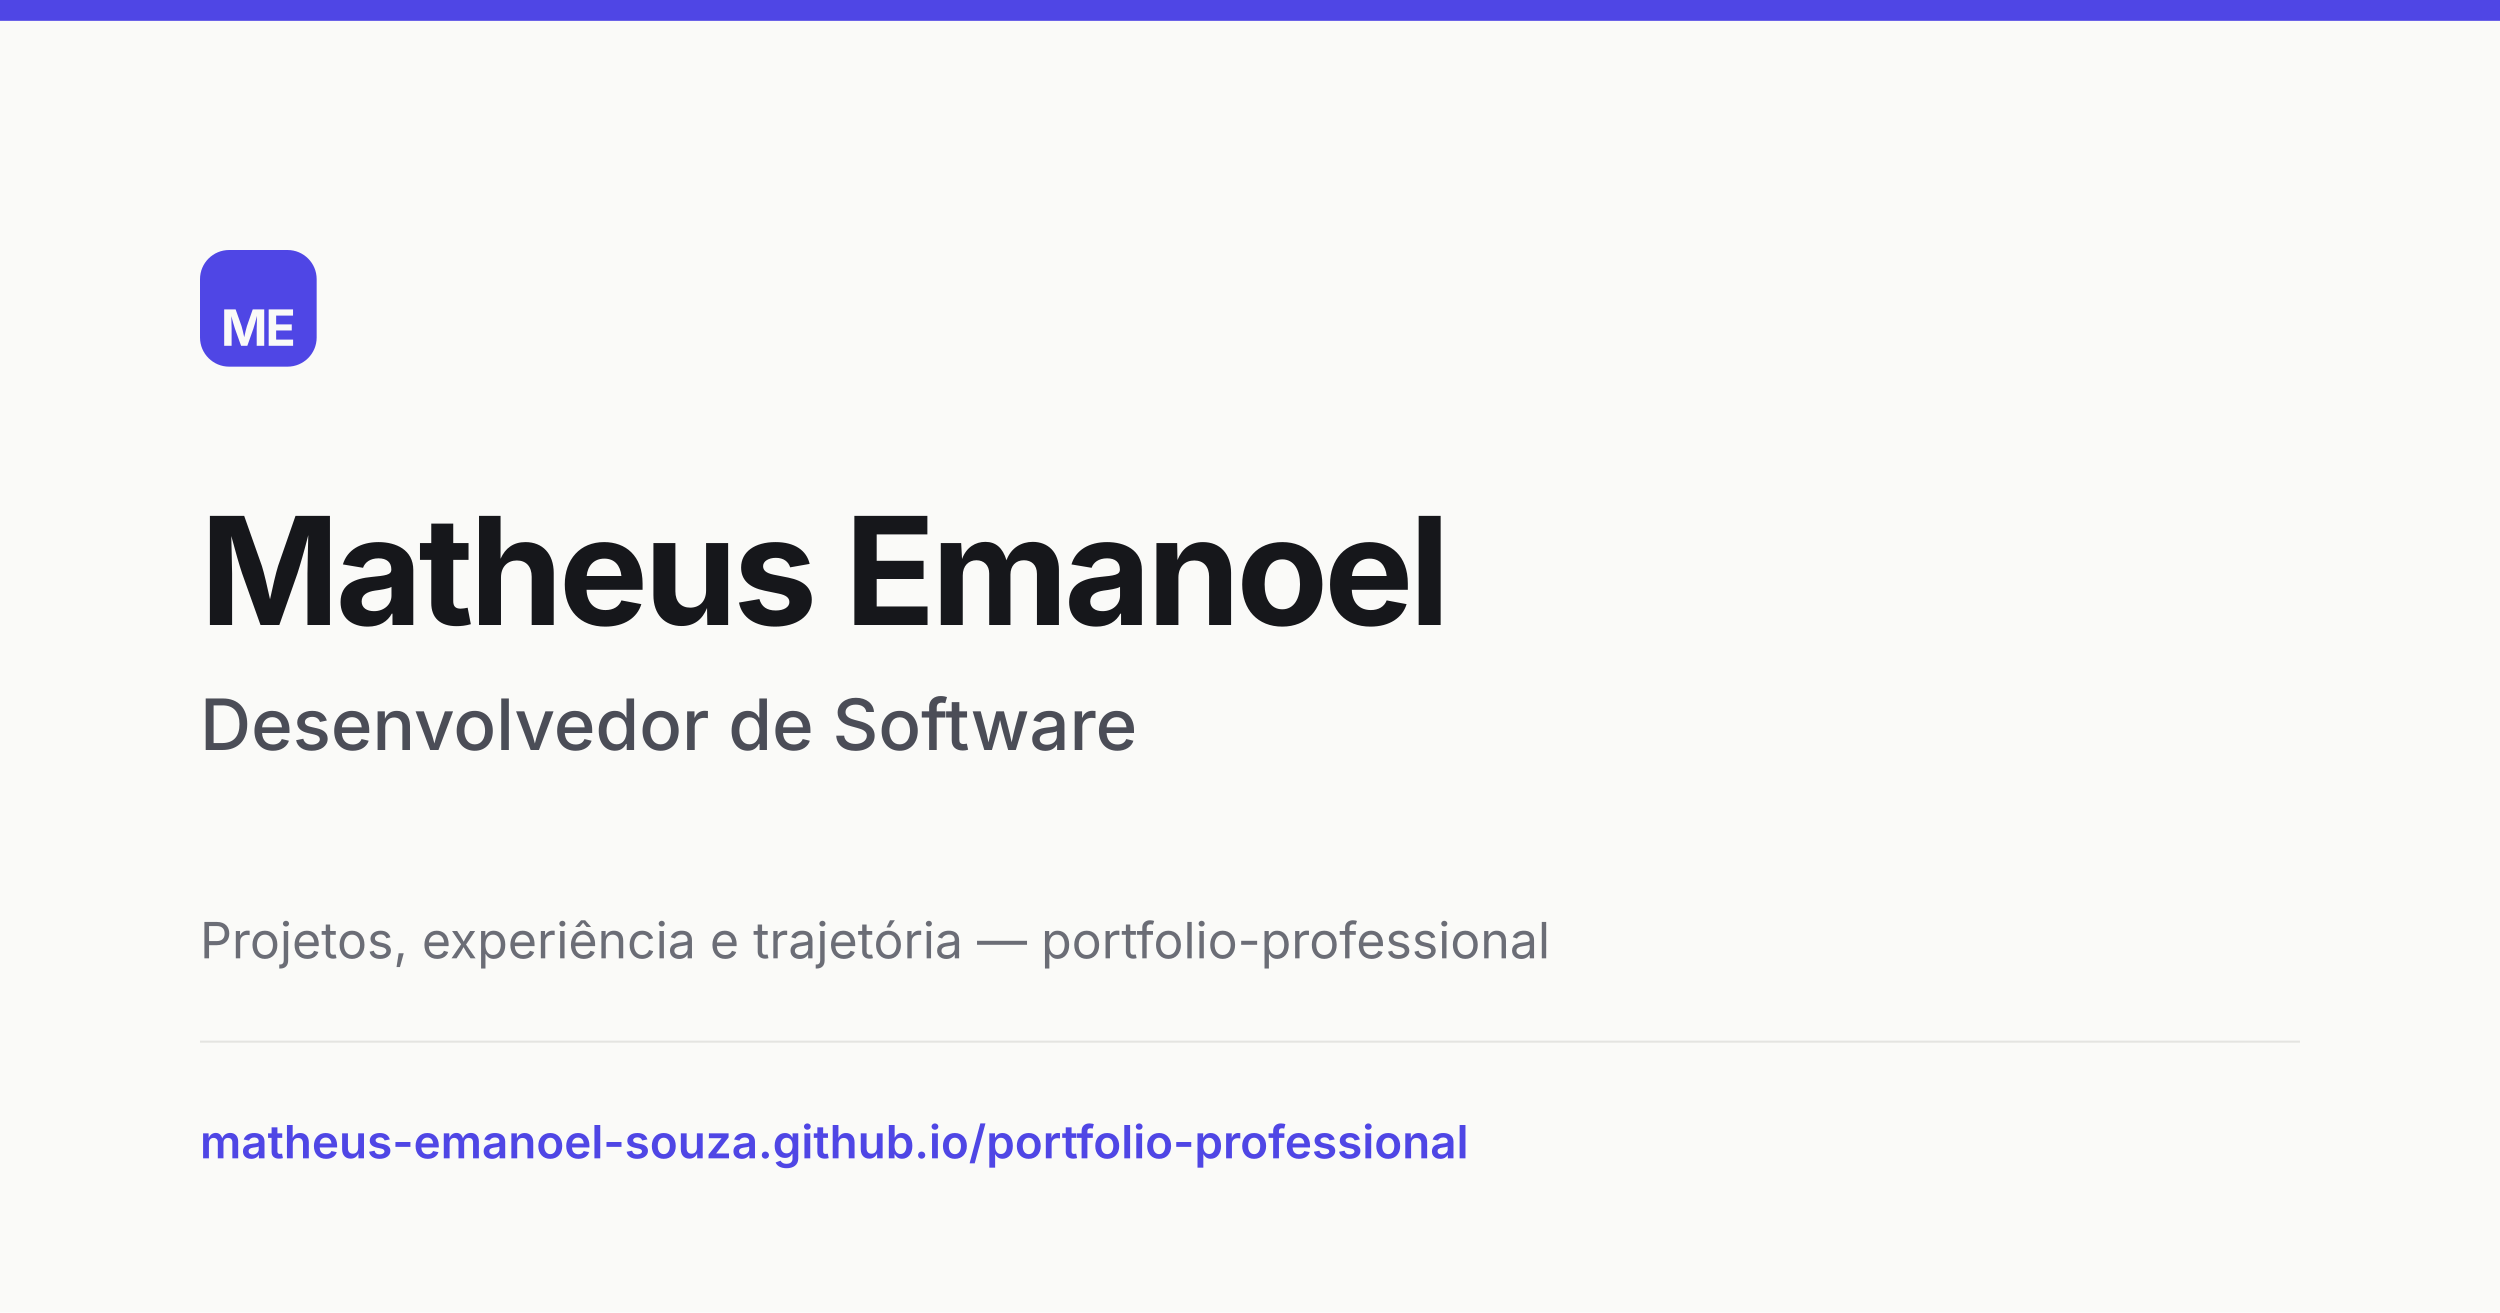
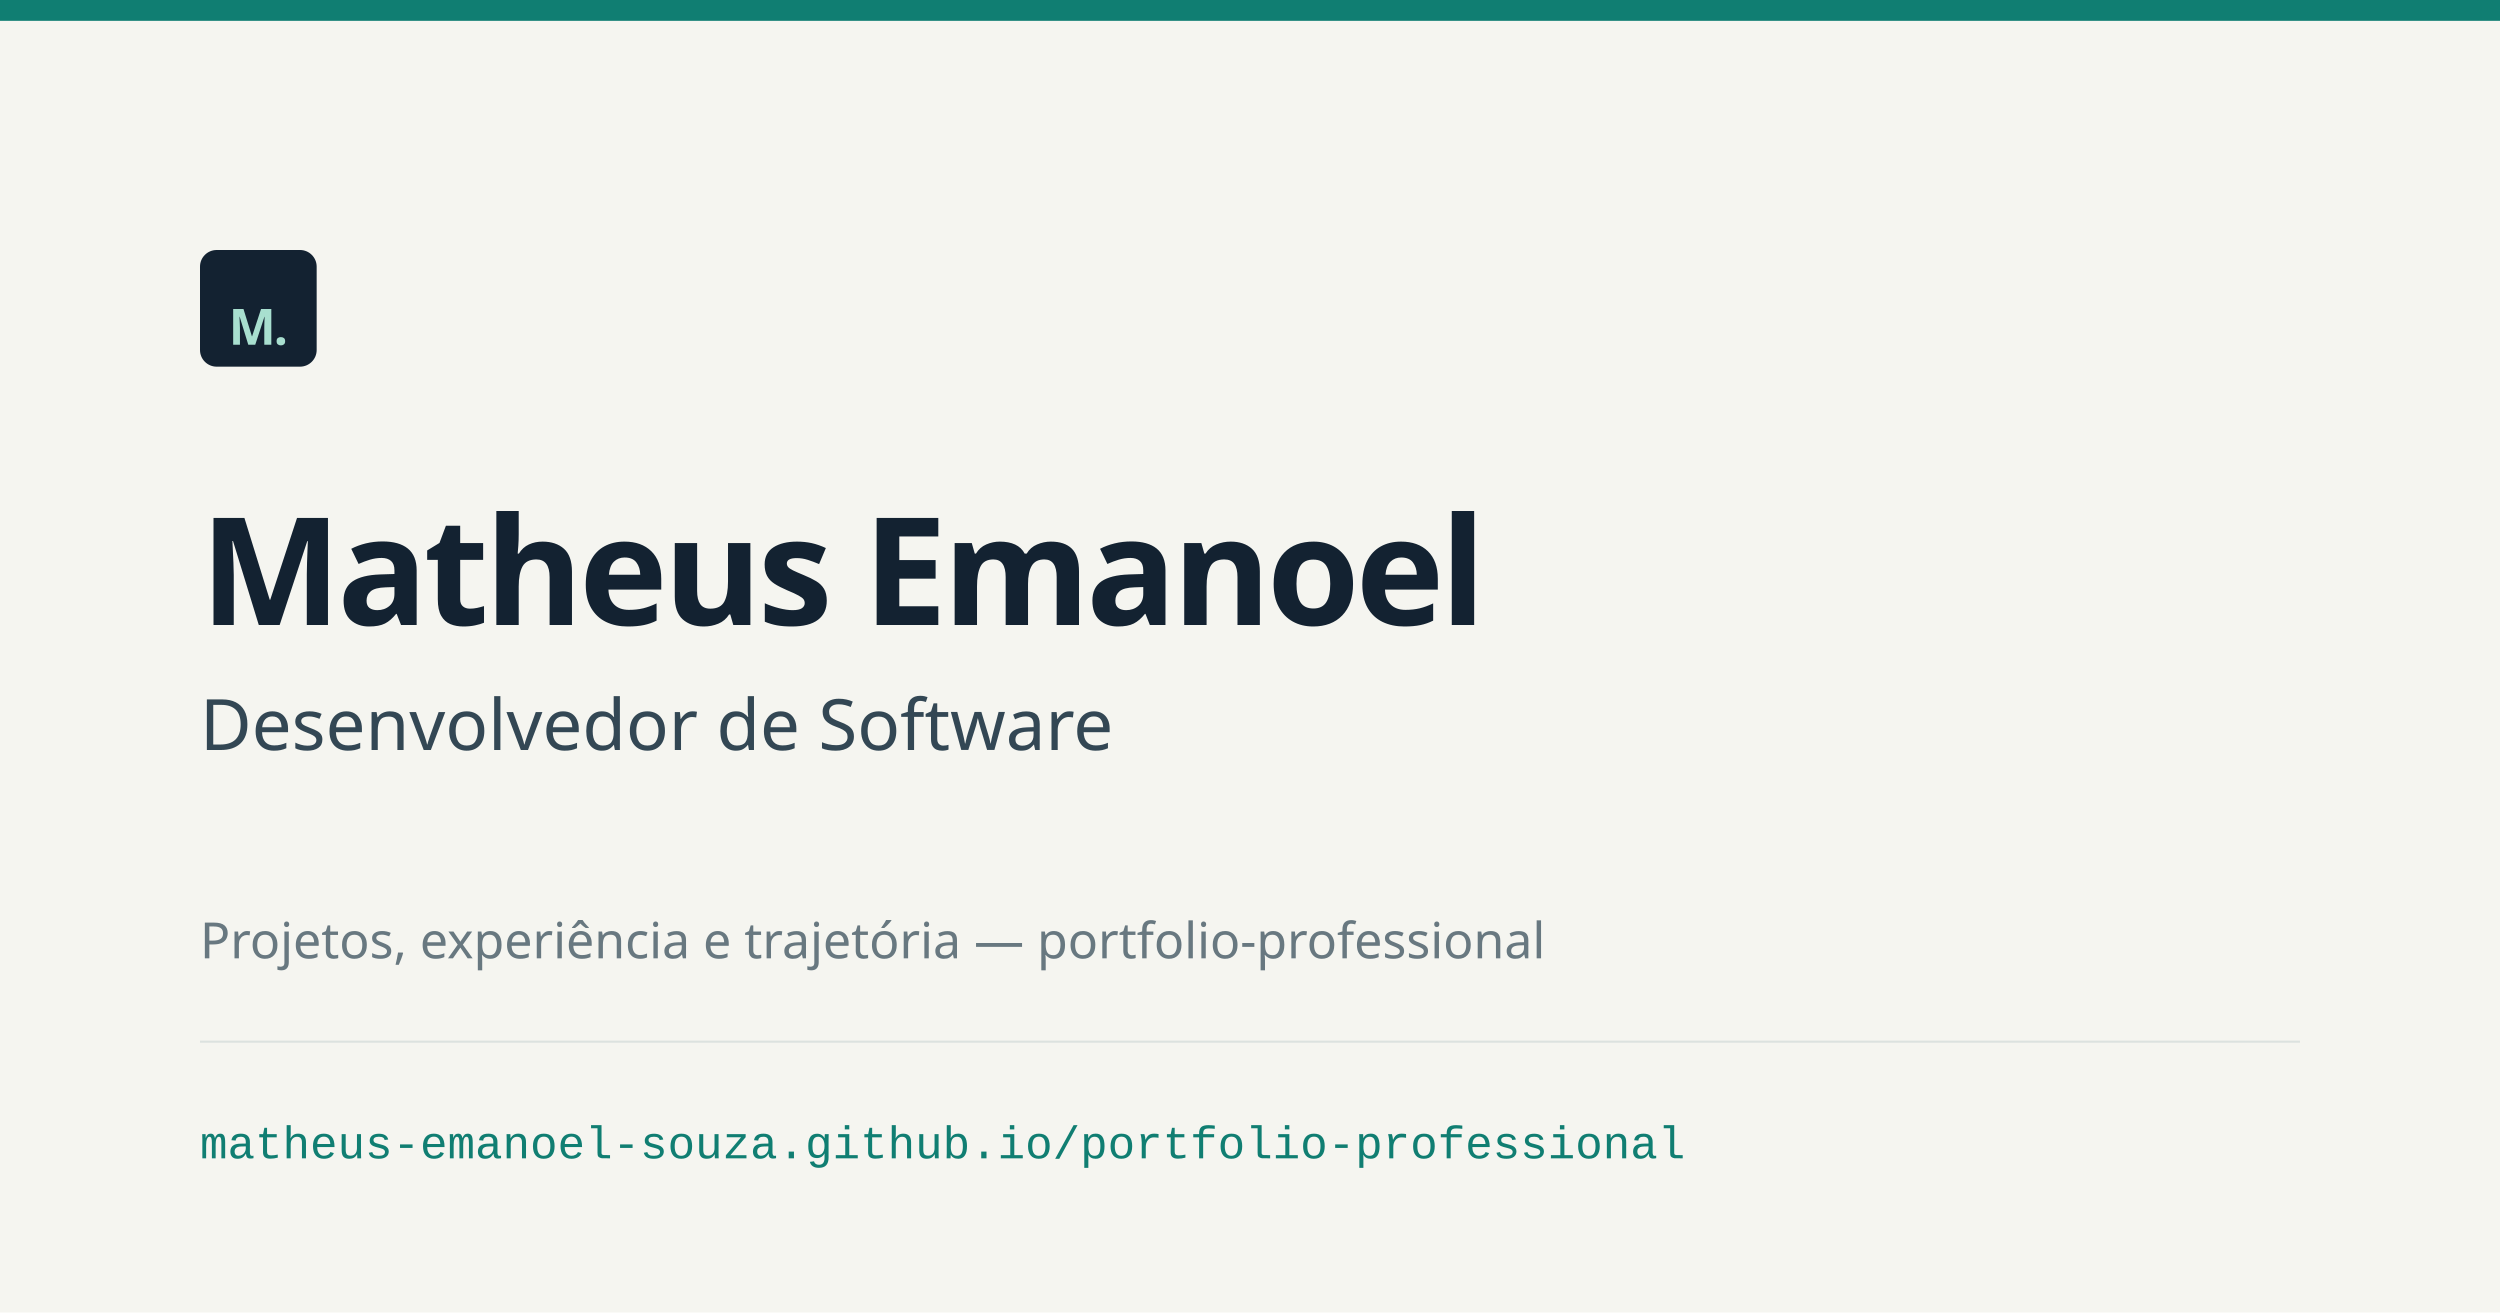
<svg xmlns="http://www.w3.org/2000/svg" width="1200" height="630" viewBox="0 0 1200 630">
-   <rect width="1200" height="630" fill="#FAFAF8" />
-   <rect x="0" y="0" width="1200" height="10" fill="#4F46E5" />
-   <rect x="96" y="120" width="56" height="56" rx="14" fill="#4F46E5" />
-   <text x="124" y="157" text-anchor="middle" dominant-baseline="middle" font-family="'Inter', 'Segoe UI', system-ui, sans-serif" font-weight="700" font-size="24" fill="#FAFAF8" letter-spacing="-1">ME</text>
-   <text x="96" y="300" font-family="'Inter', 'Segoe UI', system-ui, sans-serif" font-weight="700" font-size="72" fill="#16171B" letter-spacing="-2">Matheus Emanoel</text>
-   <text x="96" y="360" font-family="'Inter', 'Segoe UI', system-ui, sans-serif" font-weight="500" font-size="34" fill="#4B4D57">Desenvolvedor de Software</text>
-   <text x="96" y="460" font-family="'Inter', 'Segoe UI', system-ui, sans-serif" font-weight="400" font-size="24" fill="#6B6D76">Projetos, experiência e trajetória — portfolio-professional</text>
-   <line x1="96" y1="500" x2="1104" y2="500" stroke="#E4E4E1" stroke-width="1" />
-   <text x="96" y="556" font-family="'Inter', 'Segoe UI', system-ui, sans-serif" font-weight="600" font-size="22" fill="#4F46E5">matheus-emanoel-souza.github.io/portfolio-professional</text>
+   <rect width="1200" height="630" fill="#F5F5F0" />
+   <rect x="0" y="0" width="1200" height="10" fill="#107E72" />
+   <rect x="96" y="120" width="56" height="56" rx="8" fill="#132231" />
+   <text x="124" y="157" text-anchor="middle" dominant-baseline="middle" font-family="'Space Grotesk', 'Segoe UI', system-ui, sans-serif" font-weight="700" font-size="24" fill="#A8DFCF" letter-spacing="-1">M.</text>
+   <text x="96" y="300" font-family="'Space Grotesk', 'Segoe UI', system-ui, sans-serif" font-weight="600" font-size="72" fill="#132231" letter-spacing="-2">Matheus Emanoel</text>
+   <text x="96" y="360" font-family="'DM Sans', 'Segoe UI', system-ui, sans-serif" font-weight="500" font-size="34" fill="#334754">Desenvolvedor de Software</text>
+   <text x="96" y="460" font-family="'DM Sans', 'Segoe UI', system-ui, sans-serif" font-weight="400" font-size="24" fill="#687880">Projetos, experiência e trajetória — portfolio-professional</text>
+   <line x1="96" y1="500" x2="1104" y2="500" stroke="#DCE2DF" stroke-width="1" />
+   <text x="96" y="556" font-family="'IBM Plex Mono', 'Courier New', monospace" font-weight="500" font-size="22" fill="#107E72">matheus-emanoel-souza.github.io/portfolio-professional</text>
</svg>
